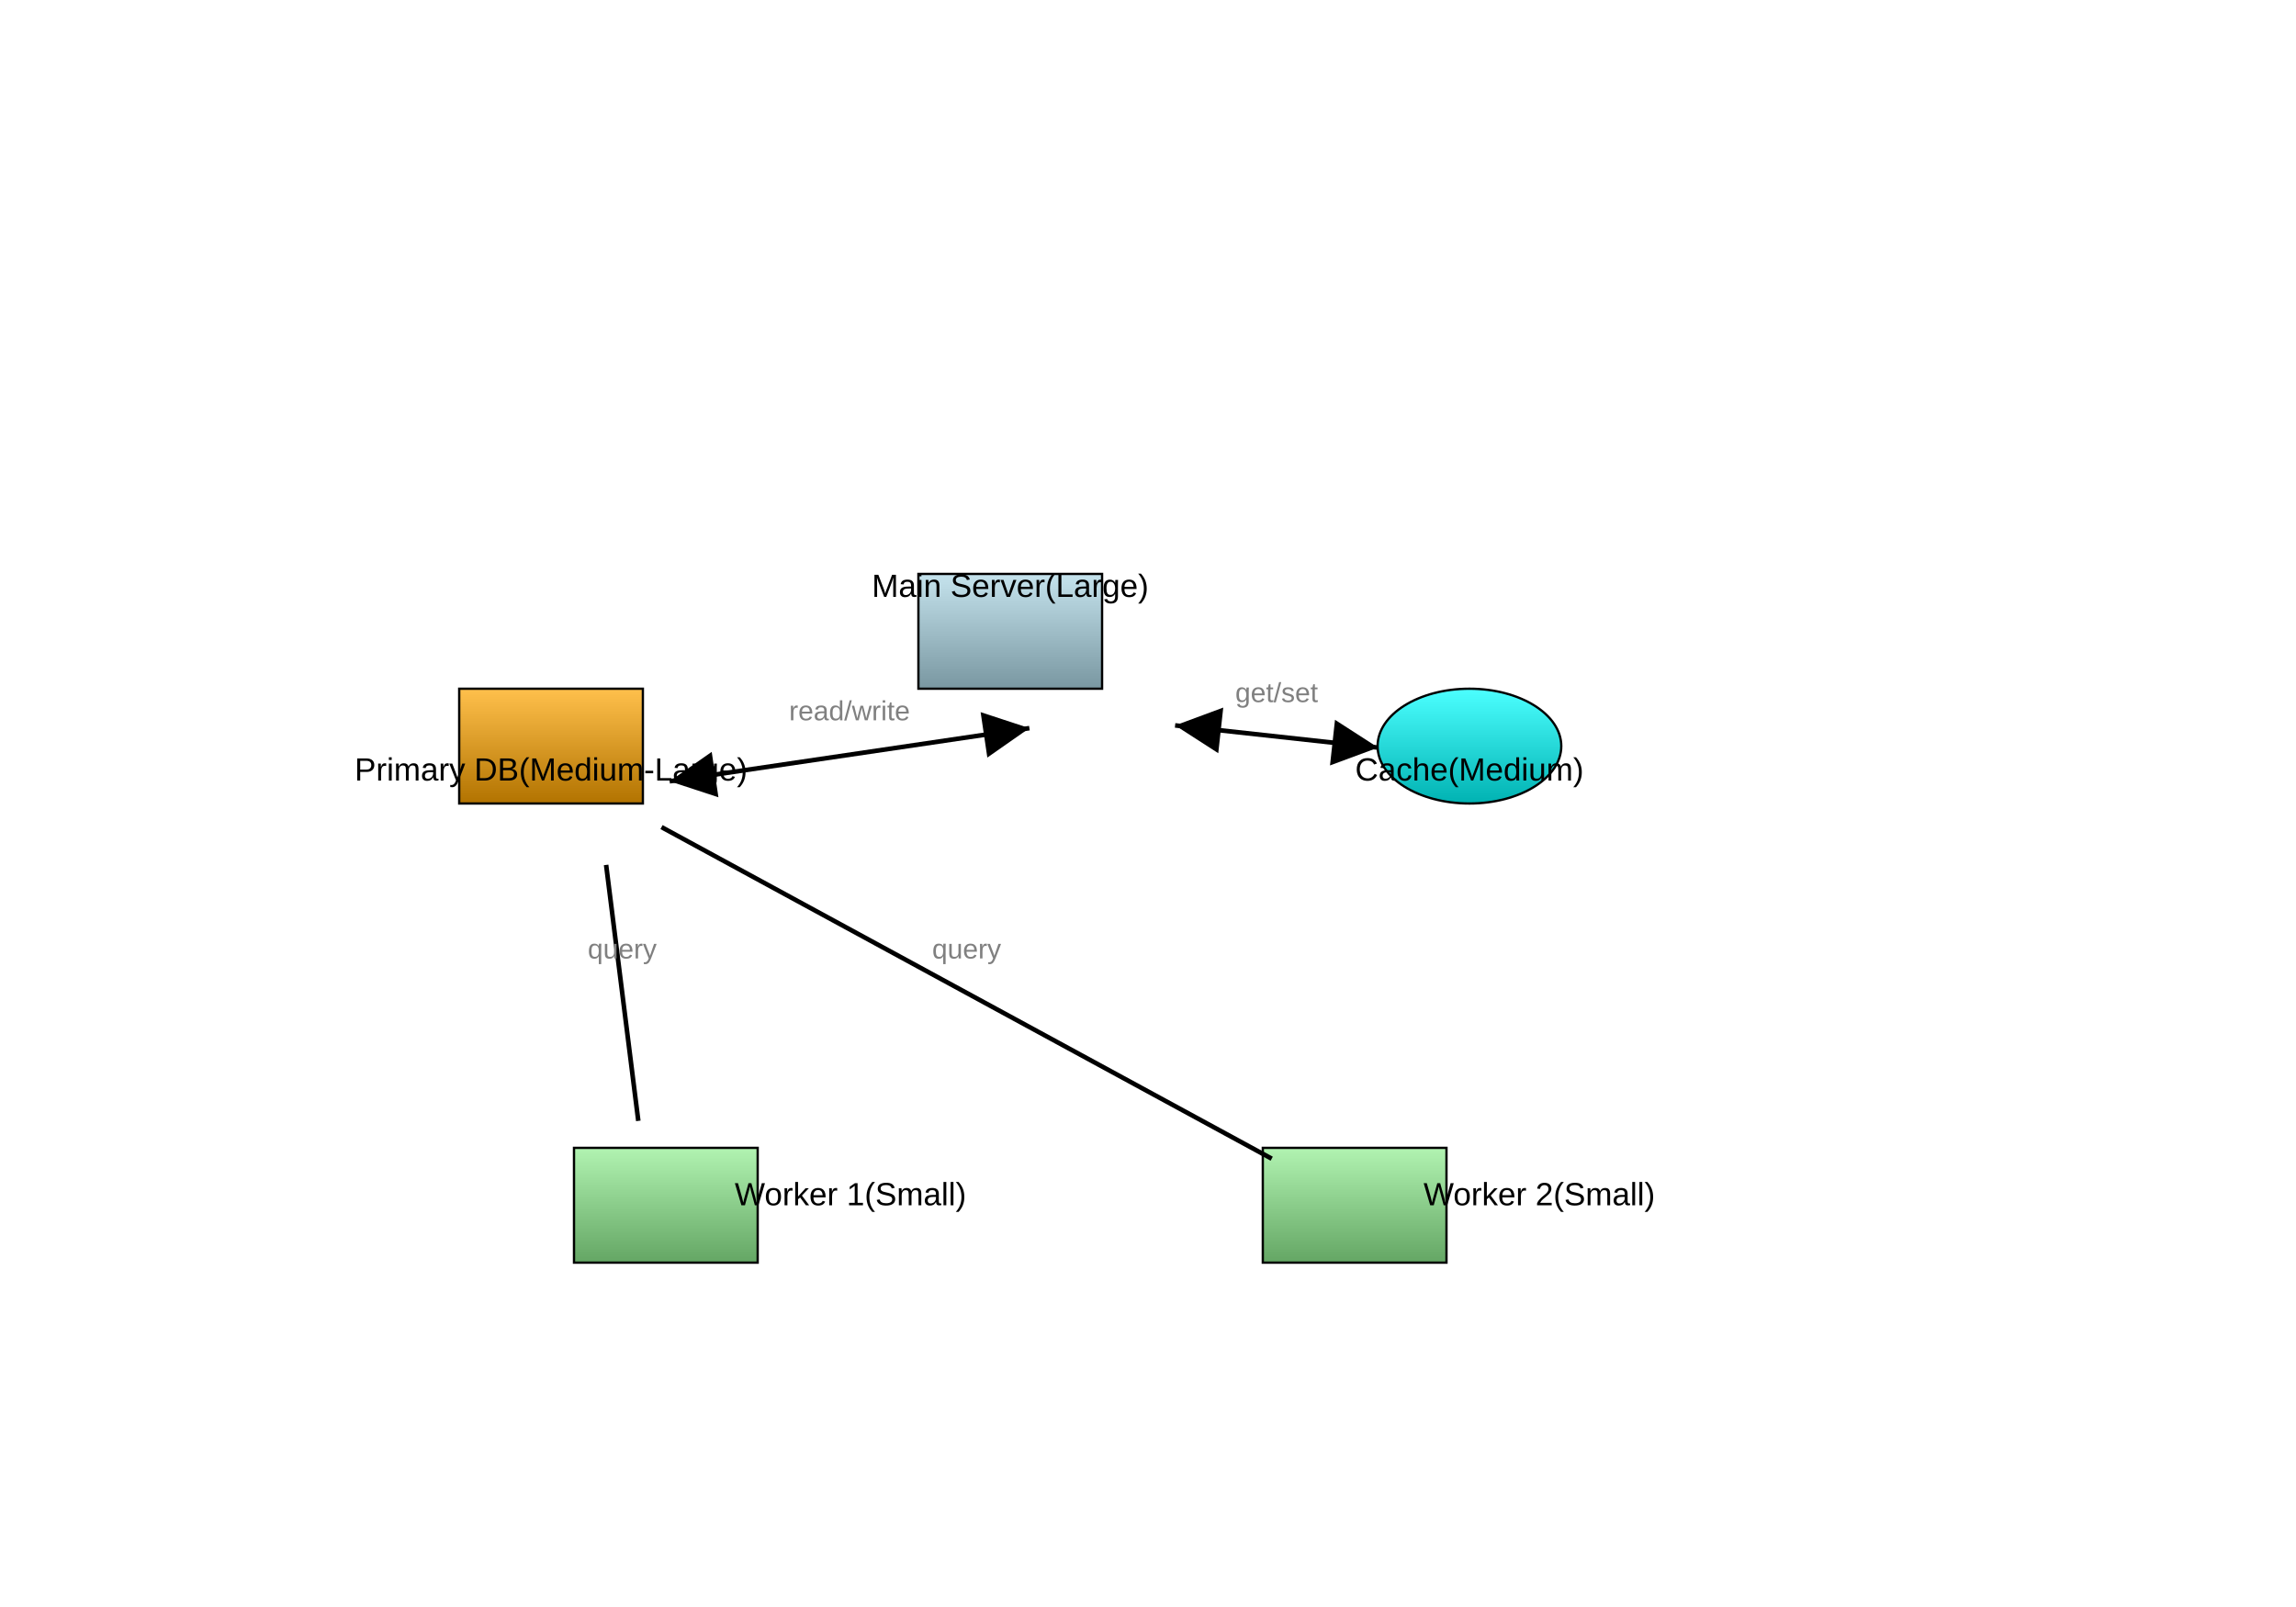
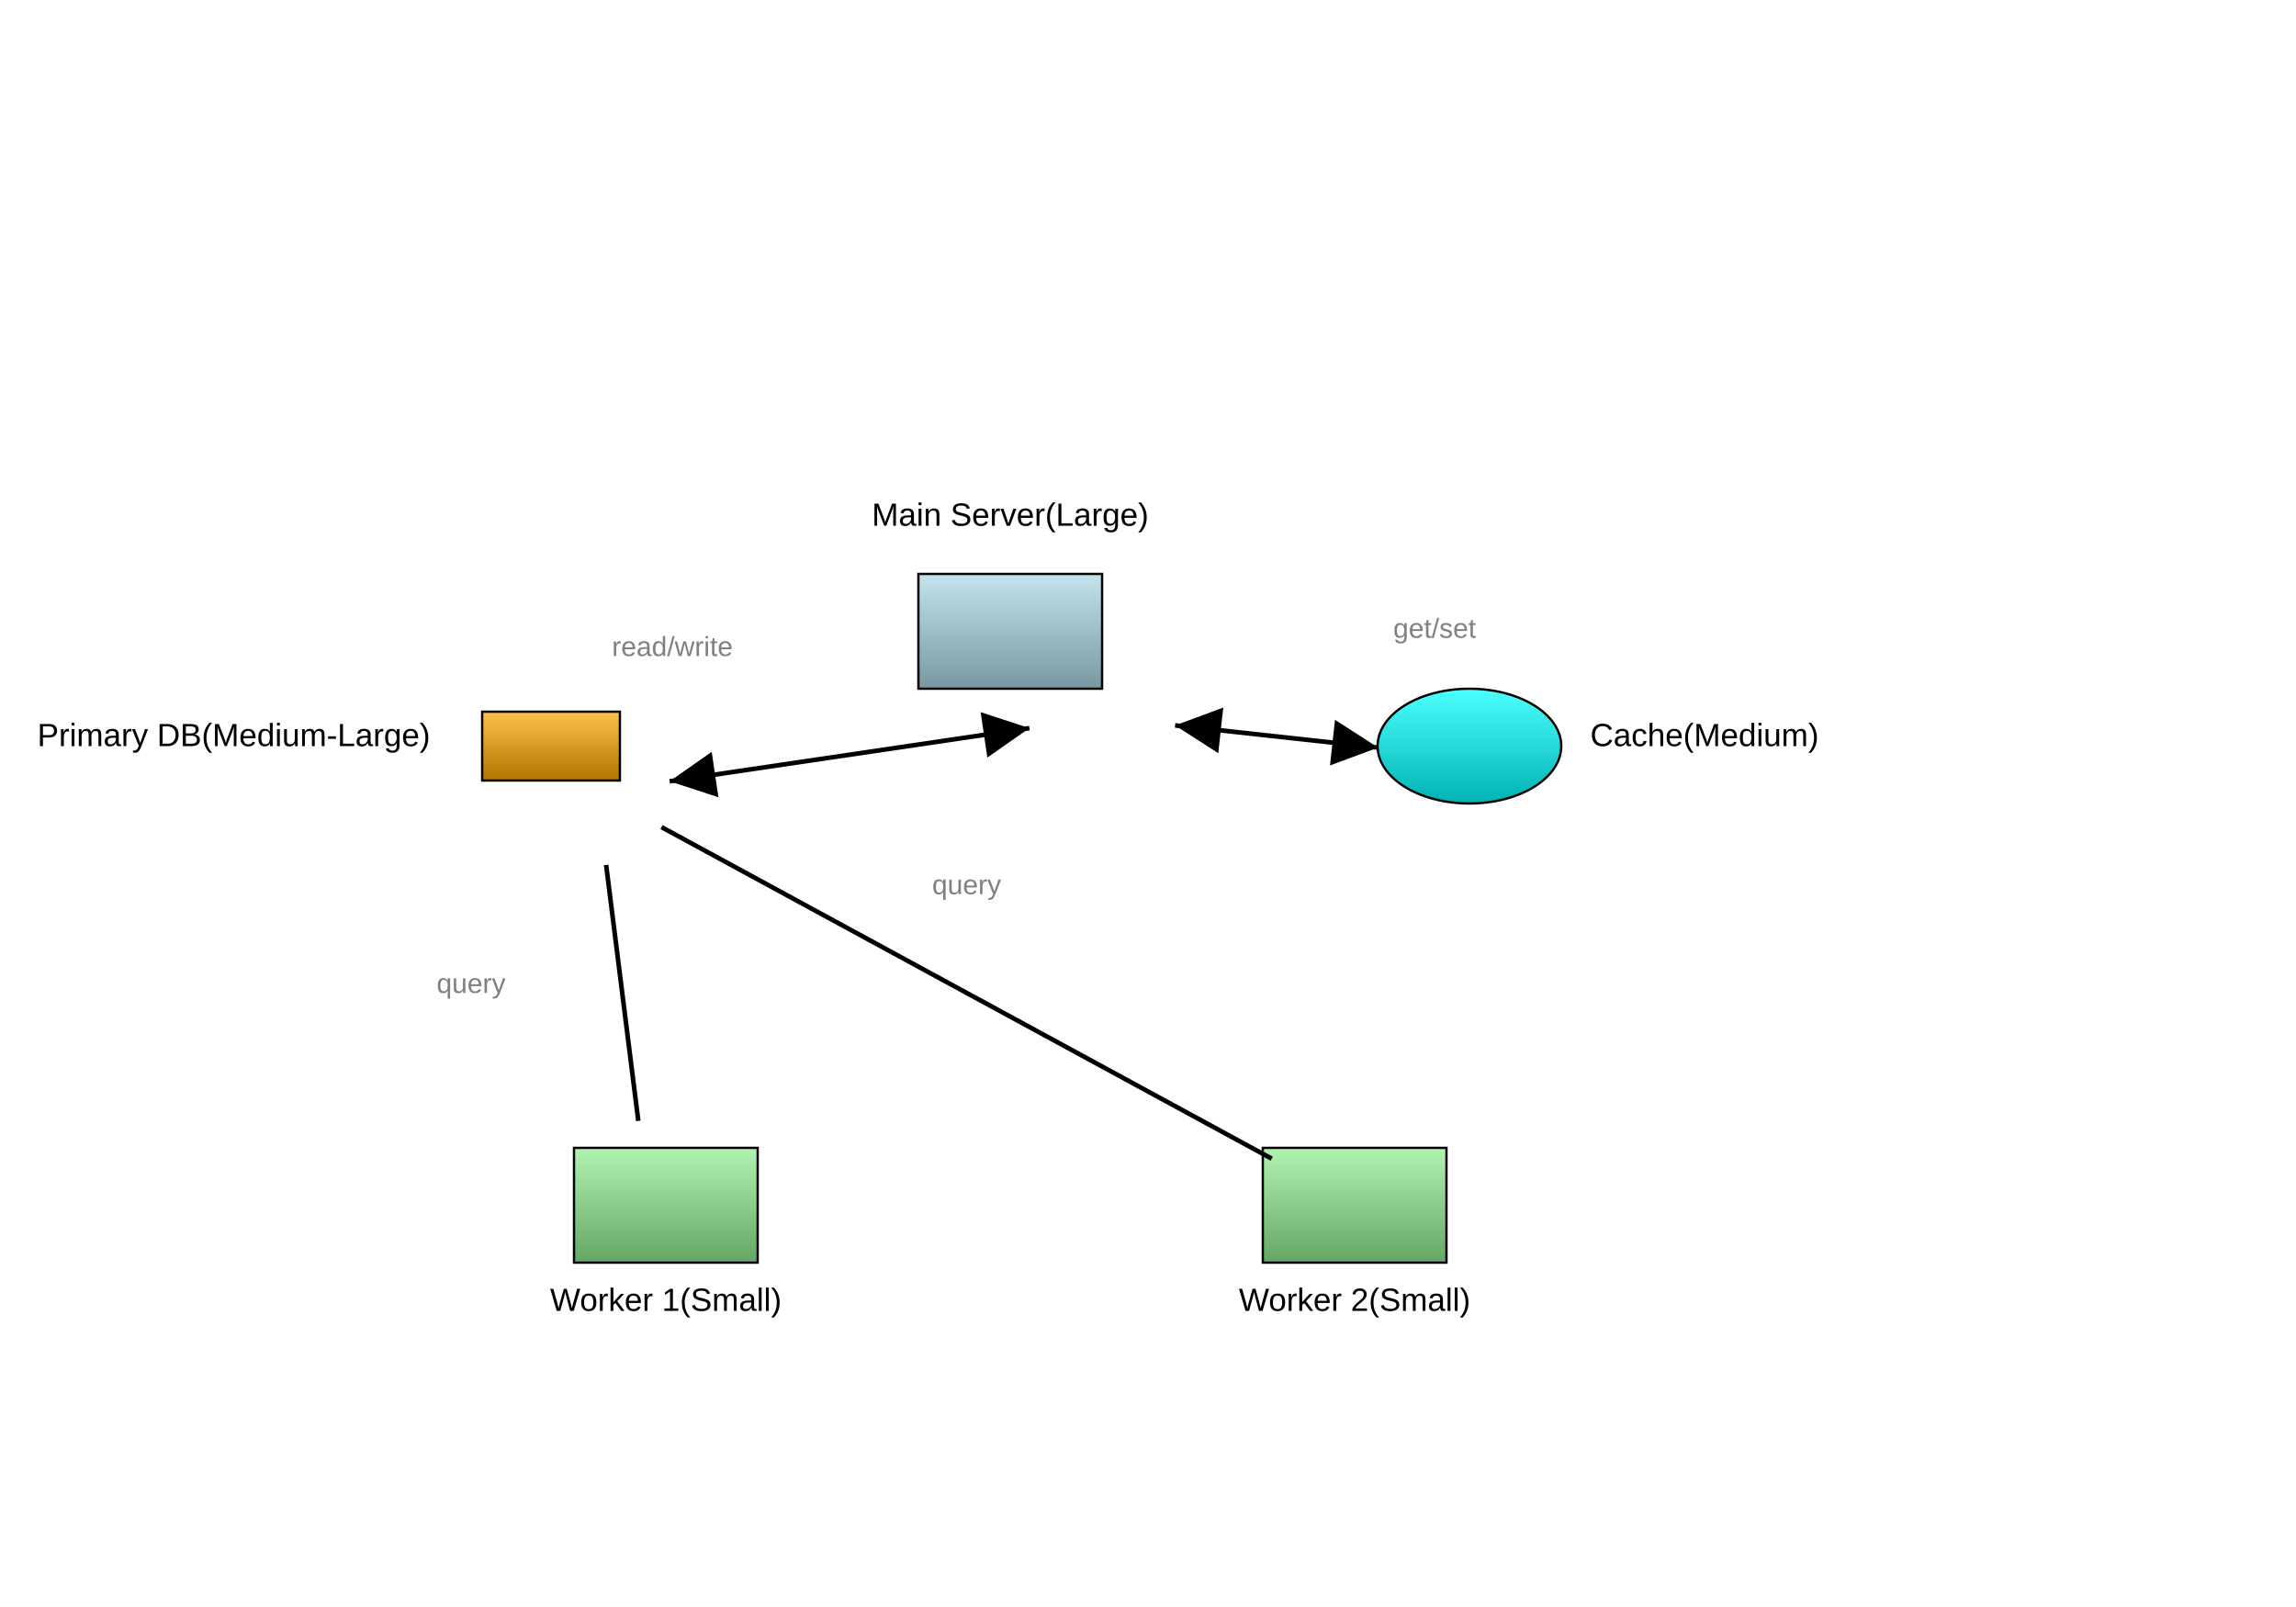
<svg xmlns="http://www.w3.org/2000/svg" baseProfile="full" height="700" version="1.1" viewBox="0,0,1000,700" width="1000">
  <defs>
    <marker id="arrow-end" markerHeight="10" markerWidth="10" orient="auto" refX="10" refY="5">
      <path d="M 0 0 L 10 5 L 0 10 z" fill="black" />
    </marker>
    <marker id="arrow-start" markerHeight="10" markerWidth="10" orient="auto" refX="0" refY="5">
      <path d="M 10 0 L 0 5 L 10 10 z" fill="black" />
    </marker>
    <linearGradient id="gradient-main-server" x1="0%" x2="0%" y1="0%" y2="100%">
      <stop offset="0%" stop-color="#c5e3ed" />
      <stop offset="100%" stop-color="#7997a1" />
    </linearGradient>
    <linearGradient id="gradient-db-primary" x1="0%" x2="0%" y1="0%" y2="100%">
      <stop offset="0%" stop-color="#ffc04c" />
      <stop offset="100%" stop-color="#b27300" />
    </linearGradient>
    <linearGradient id="gradient-cache" x1="0%" x2="0%" y1="0%" y2="100%">
      <stop offset="0%" stop-color="#4cffff" />
      <stop offset="100%" stop-color="#00b2b2" />
    </linearGradient>
    <linearGradient id="gradient-worker-1" x1="0%" x2="0%" y1="0%" y2="100%">
      <stop offset="0%" stop-color="#b1f3b1" />
      <stop offset="100%" stop-color="#64a664" />
    </linearGradient>
    <linearGradient id="gradient-worker-2" x1="0%" x2="0%" y1="0%" y2="100%">
      <stop offset="0%" stop-color="#b1f3b1" />
      <stop offset="100%" stop-color="#64a664" />
    </linearGradient>
  </defs>
  <rect fill="url(#gradient-main-server)" height="50" stroke="black" width="80" x="400" y="250" />
-   <rect fill="url(#gradient-db-primary)" height="50" stroke="black" width="80" x="200" y="300" />
+   <rect fill="url(#gradient-db-primary)" height="30.0" stroke="black" width="60.0" x="210.0" y="310.0" />
  <ellipse cx="640.0" cy="325.0" fill="url(#gradient-cache)" rx="40.0" ry="25.0" stroke="black" />
  <rect fill="url(#gradient-worker-1)" height="50" stroke="black" width="80" x="250" y="500" />
  <rect fill="url(#gradient-worker-2)" height="50" stroke="black" width="80" x="550" y="500" />
  <line marker-end="url(#arrow-end)" marker-start="url(#arrow-start)" stroke="black" stroke-width="2" x1="448.344" x2="291.656" y1="317.177" y2="340.323" />
  <line marker-end="url(#arrow-end)" marker-start="url(#arrow-start)" stroke="black" stroke-width="2" x1="511.81" x2="600.237" y1="315.979" y2="325.651" />
  <line stroke="black" stroke-width="2" x1="278.009" x2="263.991" y1="488.25" y2="376.75" />
  <line stroke="black" stroke-width="2" x1="553.884" x2="288.116" y1="504.72" y2="360.28" />
-   <text fill="black" font-family="Arial, sans-serif" font-size="14px" text-anchor="middle" x="440.0" y="260.0">Main Server
+   <text fill="black" font-family="Arial, sans-serif" font-size="14px" text-anchor="middle" x="440.0" y="229.0">Main Server
(Large)</text>
-   <text fill="black" font-family="Arial, sans-serif" font-size="14px" text-anchor="middle" x="240.0" y="340.0">Primary DB
+   <text fill="black" font-family="Arial, sans-serif" font-size="14px" text-anchor="end" x="187.4" y="325.0">Primary DB
(Medium-Large)</text>
-   <text fill="black" font-family="Arial, sans-serif" font-size="14px" text-anchor="middle" x="640.0" y="340.0">Cache
+   <text fill="black" font-family="Arial, sans-serif" font-size="14px" text-anchor="start" x="692.6" y="325.0">Cache
(Medium)</text>
-   <text fill="black" font-family="Arial, sans-serif" font-size="14px" text-anchor="start" x="320.0" y="525.0">Worker 1
+   <text fill="black" font-family="Arial, sans-serif" font-size="14px" text-anchor="middle" x="290.0" y="571.0">Worker 1
(Small)</text>
-   <text fill="black" font-family="Arial, sans-serif" font-size="14px" text-anchor="start" x="620.0" y="525.0">Worker 2
+   <text fill="black" font-family="Arial, sans-serif" font-size="14px" text-anchor="middle" x="590.0" y="571.0">Worker 2
(Small)</text>
-   <text fill="gray" font-family="Arial, sans-serif" font-size="12px" text-anchor="middle" x="370.0" y="313.75">read/write</text>
-   <text fill="gray" font-family="Arial, sans-serif" font-size="12px" text-anchor="middle" x="556.024" y="305.815">get/set</text>
-   <text fill="gray" font-family="Arial, sans-serif" font-size="12px" text-anchor="middle" x="271.0" y="417.5">query</text>
-   <text fill="gray" font-family="Arial, sans-serif" font-size="12px" text-anchor="middle" x="421.0" y="417.5">query</text>
+   <text fill="gray" font-family="Arial, sans-serif" font-size="12px" text-anchor="end" x="319.2" y="285.75">read/write</text>
+   <text fill="gray" font-family="Arial, sans-serif" font-size="12px" text-anchor="start" x="606.824" y="277.815">get/set</text>
+   <text fill="gray" font-family="Arial, sans-serif" font-size="12px" text-anchor="end" x="220.2" y="432.5">query</text>
+   <text fill="gray" font-family="Arial, sans-serif" font-size="12px" text-anchor="middle" x="421.0" y="389.5">query</text>
</svg>
